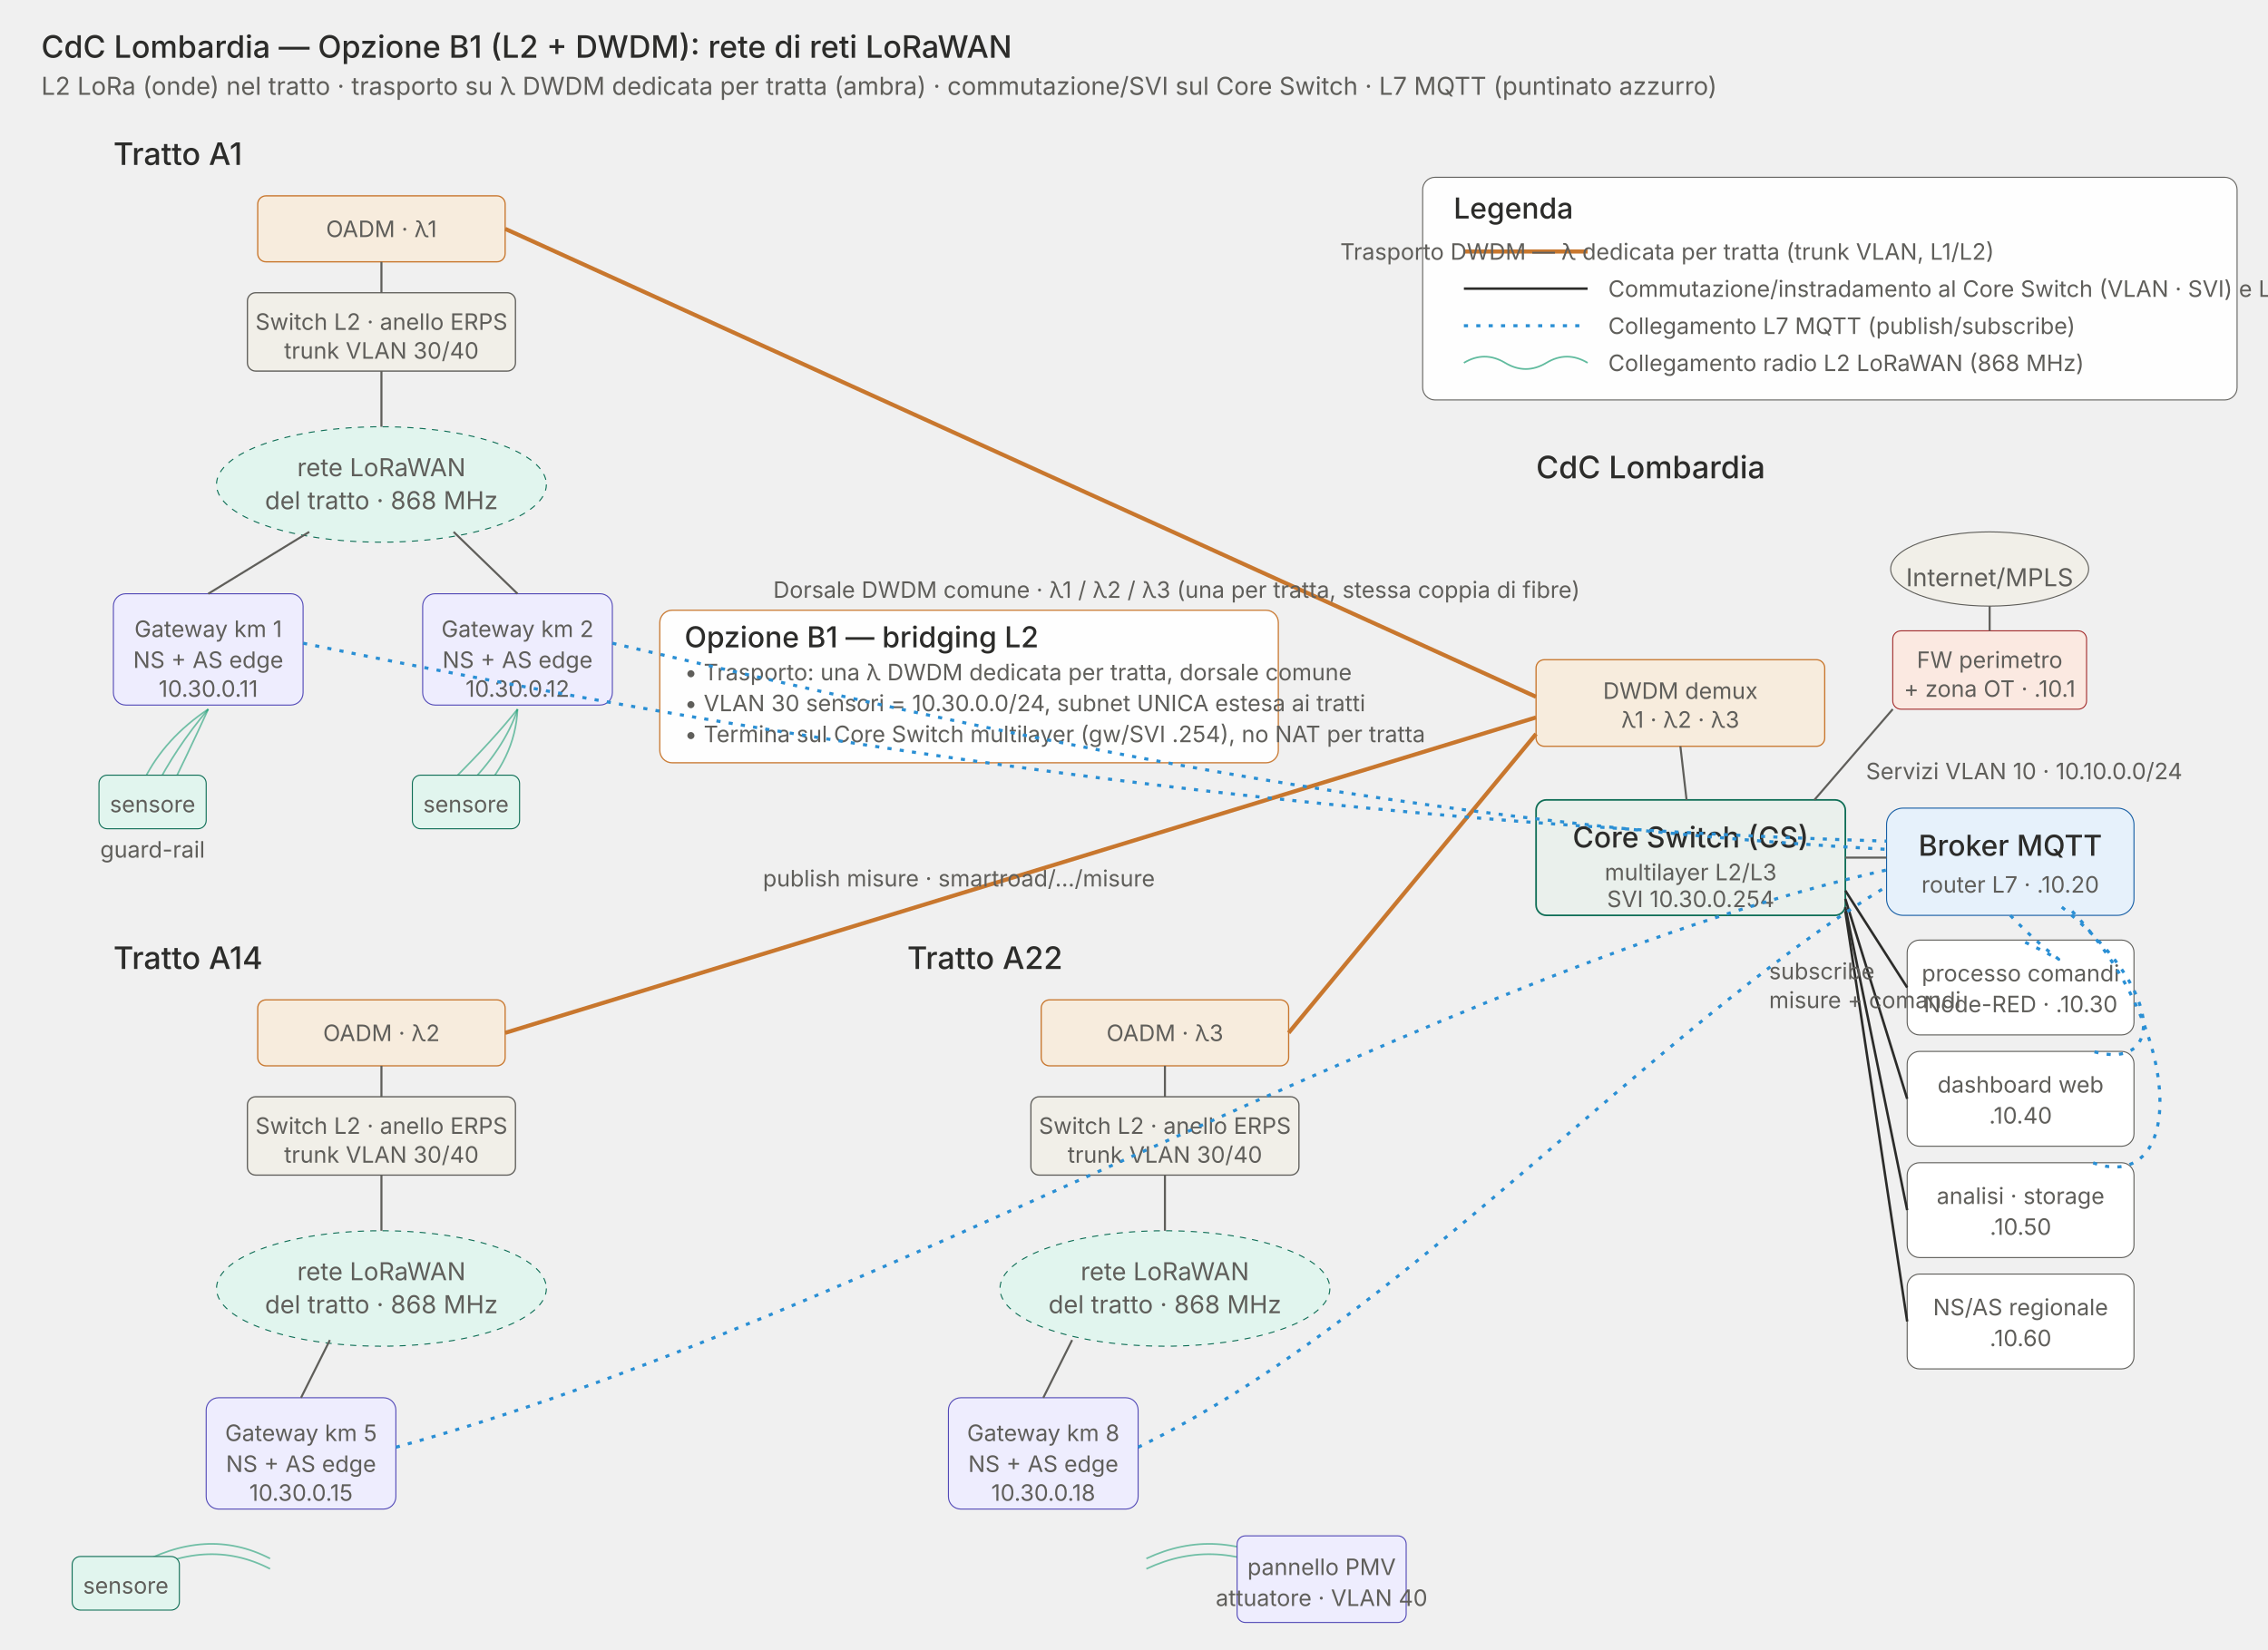
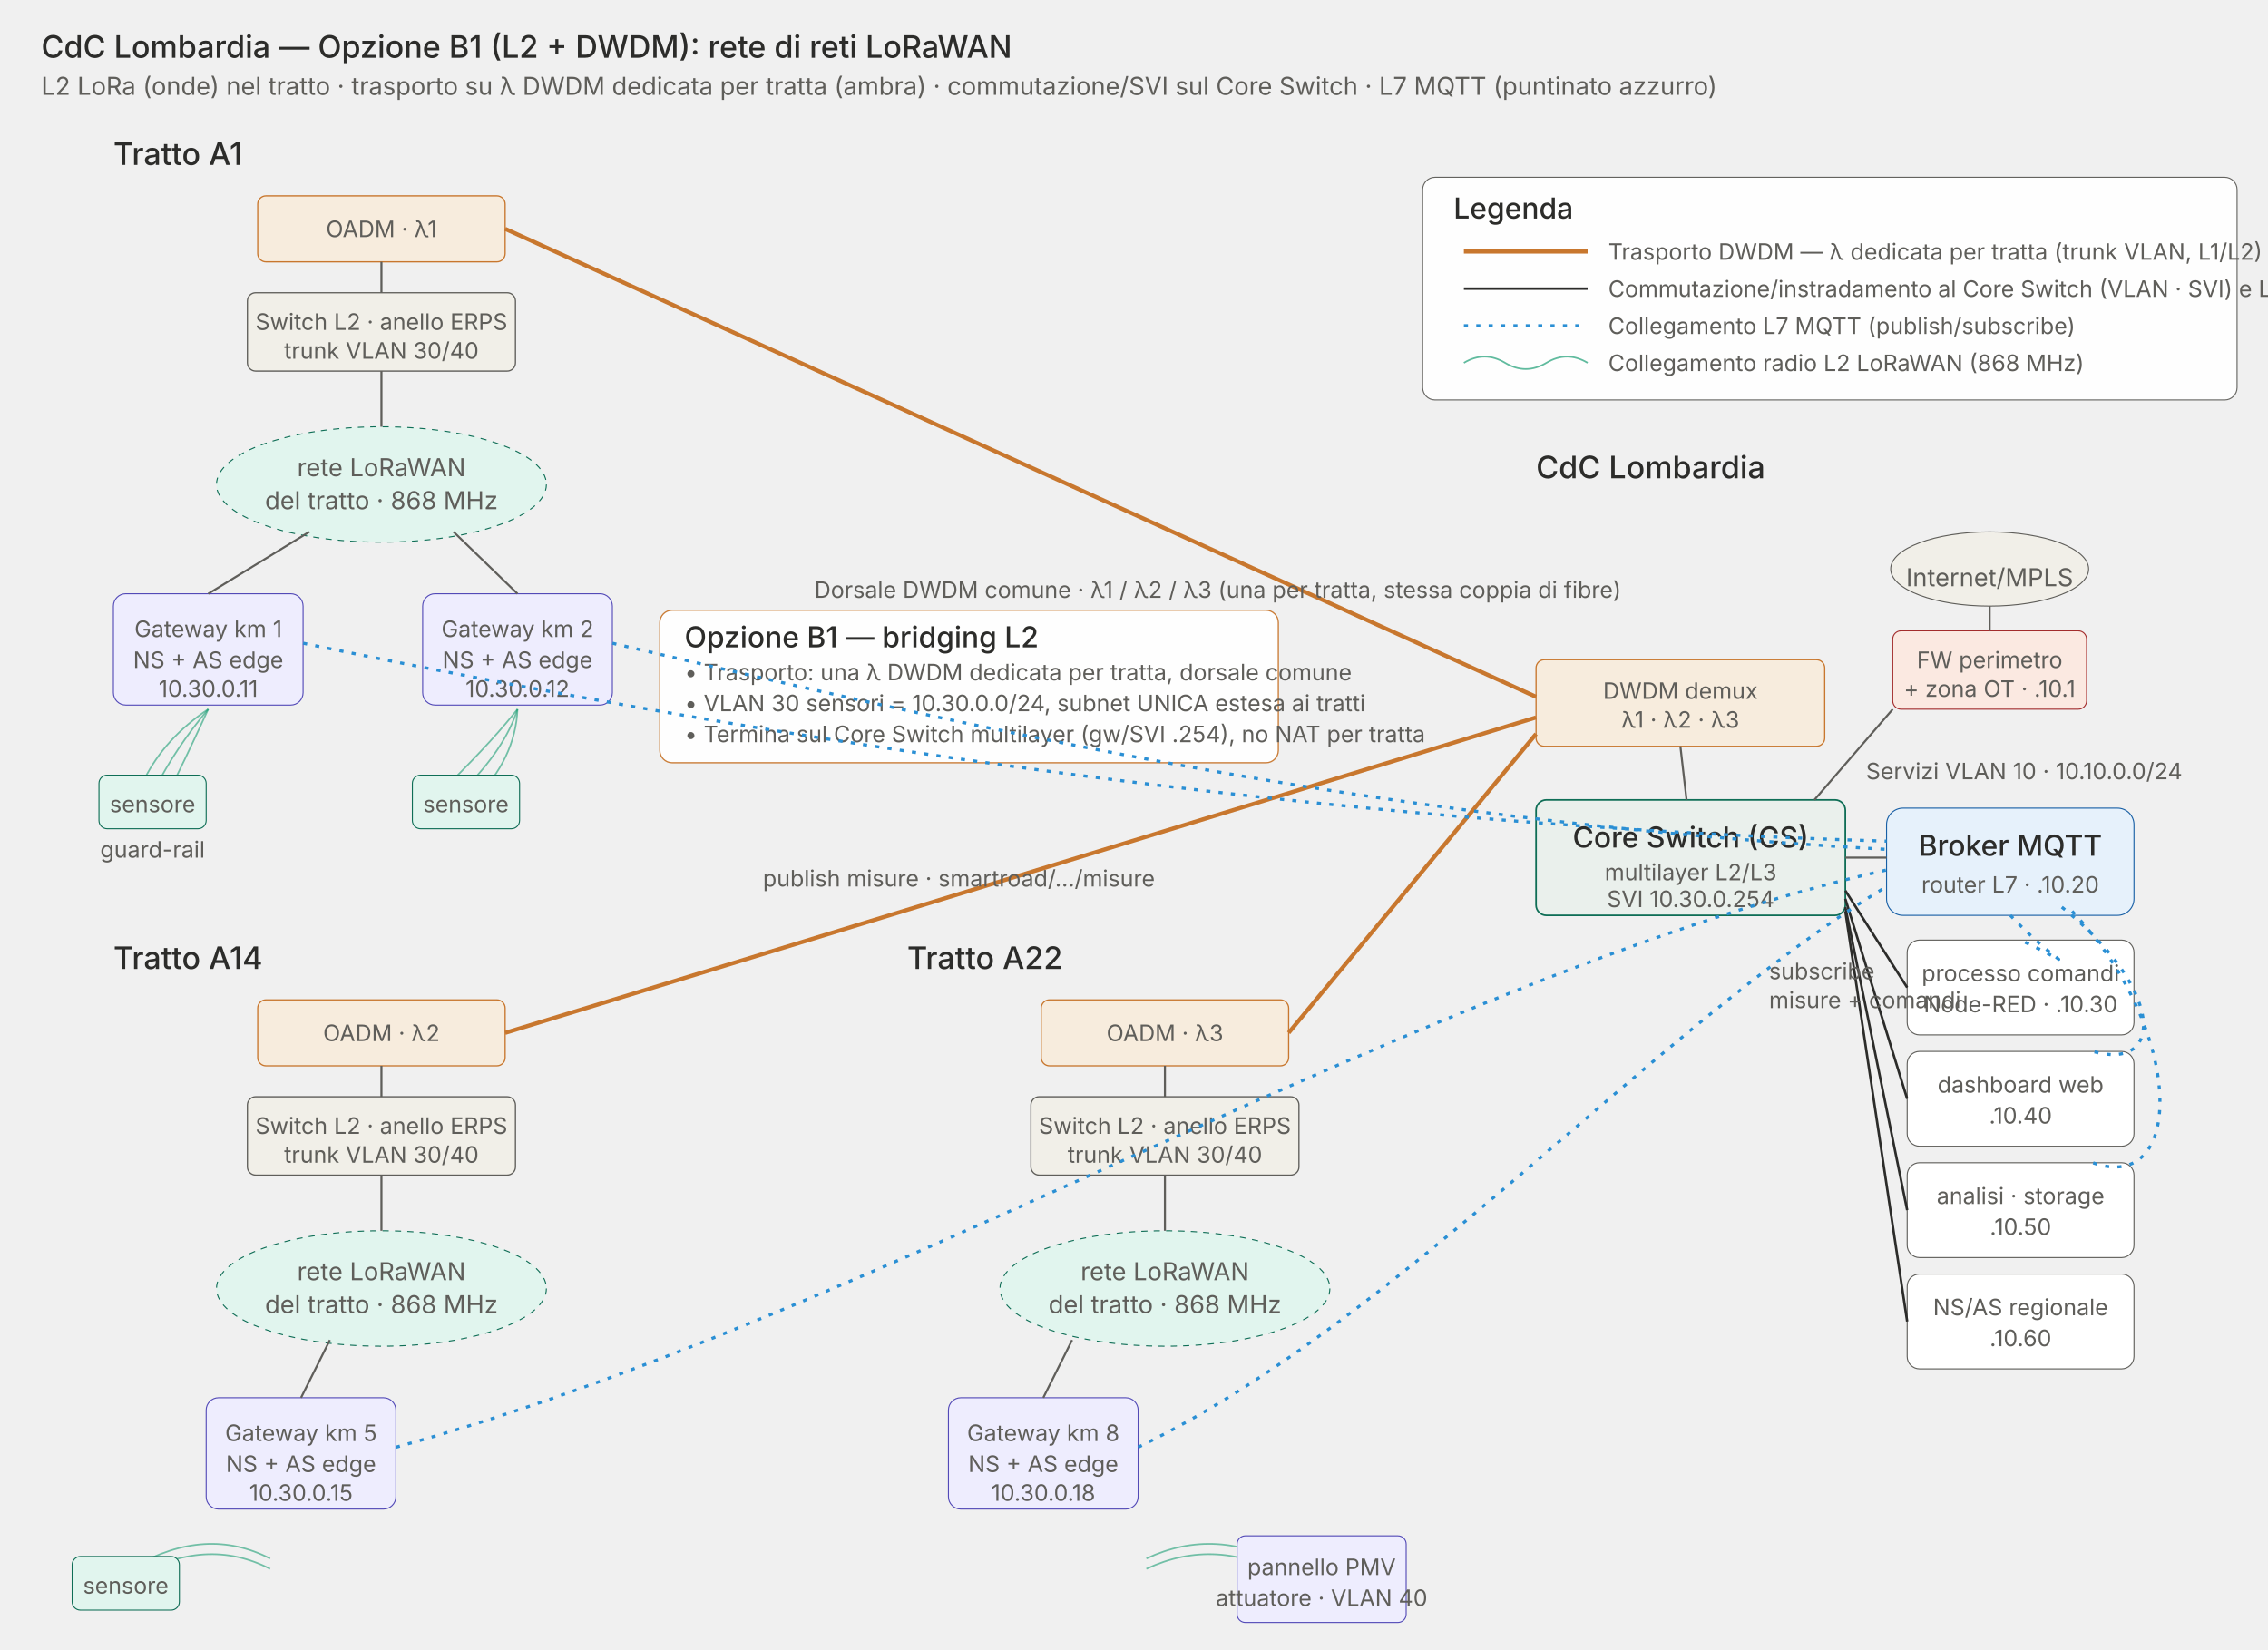
<svg xmlns="http://www.w3.org/2000/svg" width="100%" viewBox="0 0 1100 800" role="img" font-family="system-ui, -apple-system, 'Segoe UI', sans-serif">
  <defs>
    <style>
.t  { font-size: 14px; fill: #2C2C2A; }
.ts { font-size: 12px; fill: #5F5E5A; }
.th { font-size: 14px; font-weight: 500; fill: #2C2C2A; }
.tt { font-size: 11px; fill: #5F5E5A; }
.area-title { font-size: 15px; font-weight: 500; fill: #2C2C2A; }
</style>
  </defs>
  <text class="area-title" x="20" y="28">CdC Lombardia — Opzione B1 (L2 + DWDM): rete di reti LoRaWAN</text>
  <text class="ts" x="20" y="46">L2 LoRa (onde) nel tratto · trasporto su λ DWDM dedicata per tratta (ambra) · commutazione/SVI sul Core Switch · L7 MQTT (puntinato azzurro)</text>
  <rect x="690" y="86" width="395" height="108" rx="6" fill="#FFFFFF" stroke="#5F5E5A" stroke-width="0.5" opacity="0.96" />
  <text class="th" x="705" y="106">Legenda</text>
  <line x1="710" y1="122" x2="770" y2="122" stroke="#C8772E" stroke-width="2" />
-   <text class="tt" x="650" y="126">Trasporto DWDM — λ dedicata per tratta (trunk VLAN, L1/L2)</text>
+   <text class="tt" x="780" y="126">Trasporto DWDM — λ dedicata per tratta (trunk VLAN, L1/L2)</text>
  <line x1="710" y1="140" x2="770" y2="140" stroke="#2C2C2A" stroke-width="1.2" />
  <text class="tt" x="780" y="144">Commutazione/instradamento al Core Switch (VLAN · SVI) e LAN</text>
  <line x1="710" y1="158" x2="770" y2="158" stroke="#2A8FD4" stroke-width="1.5" stroke-dasharray="2 4" />
  <text class="tt" x="780" y="162">Collegamento L7 MQTT (publish/subscribe)</text>
  <path d="M 710 176 Q 720 170 730 176 Q 740 182 750 176 Q 760 170 770 176" stroke="#1D9E75" stroke-width="0.8" fill="none" opacity="0.7" />
  <text class="tt" x="780" y="180">Collegamento radio L2 LoRaWAN (868 MHz)</text>
  <rect x="320" y="296" width="300" height="74" rx="6" fill="#FFFFFF" stroke="#C8772E" stroke-width="0.6" opacity="0.95" />
  <text class="th" x="332" y="314" fill="#9A5A1E">Opzione B1 — bridging L2</text>
  <text class="tt" x="332" y="330">• Trasporto: una λ DWDM dedicata per tratta, dorsale comune</text>
  <text class="tt" x="332" y="345">• VLAN 30 sensori = 10.30.0.0/24, subnet UNICA estesa ai tratti</text>
  <text class="tt" x="332" y="360">• Termina sul Core Switch multilayer (gw/SVI .254), no NAT per tratta</text>
  <text class="area-title" x="55" y="80">Tratto A1</text>
  <rect x="125" y="95" width="120" height="32" rx="4" fill="#F7ECDD" stroke="#C8772E" stroke-width="0.6" />
  <text class="tt" x="185" y="111" text-anchor="middle" dominant-baseline="central" fill="#9A5A1E">OADM · λ1</text>
  <rect x="120" y="142" width="130" height="38" rx="4" fill="#F1EFE8" stroke="#5F5E5A" stroke-width="0.6" />
  <text class="tt" x="185" y="156" text-anchor="middle" dominant-baseline="central">Switch L2 · anello ERPS</text>
  <text class="tt" x="185" y="170" text-anchor="middle" dominant-baseline="central" fill="#5F5E5A">trunk VLAN 30/40</text>
  <line x1="185" y1="127" x2="185" y2="142" stroke="#5F5E5A" stroke-width="1" />
  <ellipse cx="185" cy="235" rx="80" ry="28" fill="#E1F5EE" stroke="#0F6E56" stroke-width="0.5" stroke-dasharray="3 3" />
  <text class="ts" x="185" y="231" text-anchor="middle" fill="#0F6E56">rete LoRaWAN</text>
  <text class="ts" x="185" y="247" text-anchor="middle" fill="#0F6E56">del tratto · 868 MHz</text>
  <line x1="185" y1="180" x2="185" y2="207" stroke="#5F5E5A" stroke-width="1" />
  <rect x="55" y="288" width="92" height="54" rx="6" fill="#EEEDFE" stroke="#534AB7" stroke-width="0.5" />
  <text class="tt" x="101" y="305" text-anchor="middle" dominant-baseline="central" fill="#3C3489">Gateway km 1</text>
  <text class="tt" x="101" y="320" text-anchor="middle" dominant-baseline="central" fill="#534AB7">NS + AS edge</text>
  <text class="tt" x="101" y="334" text-anchor="middle" dominant-baseline="central" fill="#534AB7">10.30.0.11</text>
  <line x1="101" y1="288" x2="150" y2="258" stroke="#5F5E5A" stroke-width="1" />
  <rect x="205" y="288" width="92" height="54" rx="6" fill="#EEEDFE" stroke="#534AB7" stroke-width="0.5" />
  <text class="tt" x="251" y="305" text-anchor="middle" dominant-baseline="central" fill="#3C3489">Gateway km 2</text>
  <text class="tt" x="251" y="320" text-anchor="middle" dominant-baseline="central" fill="#534AB7">NS + AS edge</text>
  <text class="tt" x="251" y="334" text-anchor="middle" dominant-baseline="central" fill="#534AB7">10.30.0.12</text>
  <line x1="251" y1="288" x2="220" y2="258" stroke="#5F5E5A" stroke-width="1" />
  <path d="M 70 378 Q 80 358 101 344" stroke="#1D9E75" stroke-width="0.8" fill="none" opacity="0.6" />
  <path d="M 75 383 Q 85 363 101 344" stroke="#1D9E75" stroke-width="0.8" fill="none" opacity="0.6" />
  <path d="M 80 388 Q 90 368 101 344" stroke="#1D9E75" stroke-width="0.8" fill="none" opacity="0.6" />
  <rect x="48" y="376" width="52" height="26" rx="4" fill="#E1F5EE" stroke="#0F6E56" stroke-width="0.5" />
  <text class="tt" x="74" y="390" text-anchor="middle" dominant-baseline="central" fill="#0F6E56">sensore</text>
  <text class="tt" x="74" y="416" text-anchor="middle" fill="#5F5E5A">guard-rail</text>
  <path d="M 220 378 Q 240 358 251 344" stroke="#1D9E75" stroke-width="0.8" fill="none" opacity="0.6" />
  <path d="M 225 383 Q 245 363 251 344" stroke="#1D9E75" stroke-width="0.8" fill="none" opacity="0.6" />
  <path d="M 230 388 Q 250 368 251 344" stroke="#1D9E75" stroke-width="0.8" fill="none" opacity="0.6" />
  <rect x="200" y="376" width="52" height="26" rx="4" fill="#E1F5EE" stroke="#0F6E56" stroke-width="0.5" />
  <text class="tt" x="226" y="390" text-anchor="middle" dominant-baseline="central" fill="#0F6E56">sensore</text>
  <text class="area-title" x="55" y="470">Tratto A14</text>
  <rect x="125" y="485" width="120" height="32" rx="4" fill="#F7ECDD" stroke="#C8772E" stroke-width="0.6" />
  <text class="tt" x="185" y="501" text-anchor="middle" dominant-baseline="central" fill="#9A5A1E">OADM · λ2</text>
  <rect x="120" y="532" width="130" height="38" rx="4" fill="#F1EFE8" stroke="#5F5E5A" stroke-width="0.6" />
  <text class="tt" x="185" y="546" text-anchor="middle" dominant-baseline="central">Switch L2 · anello ERPS</text>
  <text class="tt" x="185" y="560" text-anchor="middle" dominant-baseline="central" fill="#5F5E5A">trunk VLAN 30/40</text>
  <line x1="185" y1="517" x2="185" y2="532" stroke="#5F5E5A" stroke-width="1" />
  <ellipse cx="185" cy="625" rx="80" ry="28" fill="#E1F5EE" stroke="#0F6E56" stroke-width="0.5" stroke-dasharray="3 3" />
  <text class="ts" x="185" y="621" text-anchor="middle" fill="#0F6E56">rete LoRaWAN</text>
  <text class="ts" x="185" y="637" text-anchor="middle" fill="#0F6E56">del tratto · 868 MHz</text>
  <line x1="185" y1="570" x2="185" y2="597" stroke="#5F5E5A" stroke-width="1" />
  <rect x="100" y="678" width="92" height="54" rx="6" fill="#EEEDFE" stroke="#534AB7" stroke-width="0.5" />
  <text class="tt" x="146" y="695" text-anchor="middle" dominant-baseline="central" fill="#3C3489">Gateway km 5</text>
  <text class="tt" x="146" y="710" text-anchor="middle" dominant-baseline="central" fill="#534AB7">NS + AS edge</text>
  <text class="tt" x="146" y="724" text-anchor="middle" dominant-baseline="central" fill="#534AB7">10.30.0.15</text>
  <line x1="146" y1="678" x2="160" y2="650" stroke="#5F5E5A" stroke-width="1" />
  <path d="M 65 760 Q 100 740 131 756" stroke="#1D9E75" stroke-width="0.8" fill="none" opacity="0.6" />
  <path d="M 65 765 Q 100 745 131 761" stroke="#1D9E75" stroke-width="0.8" fill="none" opacity="0.6" />
  <rect x="35" y="755" width="52" height="26" rx="4" fill="#E1F5EE" stroke="#0F6E56" stroke-width="0.5" />
  <text class="tt" x="61" y="769" text-anchor="middle" dominant-baseline="central" fill="#0F6E56">sensore</text>
  <text class="area-title" x="440" y="470">Tratto A22</text>
  <rect x="505" y="485" width="120" height="32" rx="4" fill="#F7ECDD" stroke="#C8772E" stroke-width="0.6" />
  <text class="tt" x="565" y="501" text-anchor="middle" dominant-baseline="central" fill="#9A5A1E">OADM · λ3</text>
  <rect x="500" y="532" width="130" height="38" rx="4" fill="#F1EFE8" stroke="#5F5E5A" stroke-width="0.6" />
  <text class="tt" x="565" y="546" text-anchor="middle" dominant-baseline="central">Switch L2 · anello ERPS</text>
  <text class="tt" x="565" y="560" text-anchor="middle" dominant-baseline="central" fill="#5F5E5A">trunk VLAN 30/40</text>
  <line x1="565" y1="517" x2="565" y2="532" stroke="#5F5E5A" stroke-width="1" />
  <ellipse cx="565" cy="625" rx="80" ry="28" fill="#E1F5EE" stroke="#0F6E56" stroke-width="0.5" stroke-dasharray="3 3" />
  <text class="ts" x="565" y="621" text-anchor="middle" fill="#0F6E56">rete LoRaWAN</text>
  <text class="ts" x="565" y="637" text-anchor="middle" fill="#0F6E56">del tratto · 868 MHz</text>
  <line x1="565" y1="570" x2="565" y2="597" stroke="#5F5E5A" stroke-width="1" />
  <rect x="460" y="678" width="92" height="54" rx="6" fill="#EEEDFE" stroke="#534AB7" stroke-width="0.5" />
  <text class="tt" x="506" y="695" text-anchor="middle" dominant-baseline="central" fill="#3C3489">Gateway km 8</text>
  <text class="tt" x="506" y="710" text-anchor="middle" dominant-baseline="central" fill="#534AB7">NS + AS edge</text>
  <text class="tt" x="506" y="724" text-anchor="middle" dominant-baseline="central" fill="#534AB7">10.30.0.18</text>
  <line x1="506" y1="678" x2="520" y2="650" stroke="#5F5E5A" stroke-width="1" />
  <path d="M 625 760 Q 590 740 556 756" stroke="#1D9E75" stroke-width="0.8" fill="none" opacity="0.6" />
  <path d="M 625 765 Q 590 745 556 761" stroke="#1D9E75" stroke-width="0.8" fill="none" opacity="0.6" />
  <rect x="600" y="745" width="82" height="42" rx="4" fill="#EEEDFE" stroke="#534AB7" stroke-width="0.5" />
  <text class="tt" x="641" y="760" text-anchor="middle" dominant-baseline="central" fill="#3C3489">pannello PMV</text>
  <text class="tt" x="641" y="775" text-anchor="middle" dominant-baseline="central" fill="#534AB7">attuatore · VLAN 40</text>
  <text class="area-title" x="745" y="232">CdC Lombardia</text>
  <ellipse cx="965" cy="276" rx="48" ry="18" fill="#F1EFE8" stroke="#5F5E5A" stroke-width="0.5" />
  <text class="ts" x="965" y="280" text-anchor="middle" dominant-baseline="central">Internet/MPLS</text>
  <rect x="918" y="306" width="94" height="38" rx="4" fill="#FBE9E1" stroke="#A32D2D" stroke-width="0.5" />
  <text class="tt" x="965" y="320" text-anchor="middle" dominant-baseline="central" fill="#A32D2D">FW perimetro</text>
  <text class="tt" x="965" y="334" text-anchor="middle" dominant-baseline="central" fill="#A32D2D">+ zona OT · .10.1</text>
  <line x1="965" y1="294" x2="965" y2="306" stroke="#5F5E5A" stroke-width="1" />
  <rect x="745" y="320" width="140" height="42" rx="4" fill="#F7ECDD" stroke="#C8772E" stroke-width="0.6" />
  <text class="tt" x="815" y="335" text-anchor="middle" dominant-baseline="central" fill="#9A5A1E">DWDM demux</text>
  <text class="tt" x="815" y="349" text-anchor="middle" dominant-baseline="central" fill="#9A5A1E">λ1 · λ2 · λ3</text>
  <rect x="745" y="388" width="150" height="56" rx="5" fill="#EAF0EC" stroke="#0F6E56" stroke-width="0.8" />
  <text class="th" x="820" y="406" text-anchor="middle" dominant-baseline="central" fill="#0C5A45">Core Switch (CS)</text>
  <text class="tt" x="820" y="423" text-anchor="middle" dominant-baseline="central" fill="#0F6E56">multilayer L2/L3</text>
  <text class="tt" x="820" y="436" text-anchor="middle" dominant-baseline="central" fill="#0F6E56">SVI 10.30.0.254</text>
  <line x1="815" y1="362" x2="818" y2="388" stroke="#5F5E5A" stroke-width="1" />
  <line x1="918" y1="344" x2="880" y2="388" stroke="#5F5E5A" stroke-width="1" />
  <text class="tt" x="905" y="378" fill="#5F5E5A">Servizi VLAN 10 · 10.10.0.0/24</text>
  <rect x="915" y="392" width="120" height="52" rx="8" fill="#E6F1FB" stroke="#185FA5" stroke-width="0.5" />
  <text class="th" x="975" y="410" text-anchor="middle" dominant-baseline="central" fill="#0C447C">Broker MQTT</text>
  <text class="tt" x="975" y="429" text-anchor="middle" dominant-baseline="central" fill="#185FA5">router L7 · .10.20</text>
  <line x1="895" y1="416" x2="915" y2="416" stroke="#5F5E5A" stroke-width="1" />
  <rect x="925" y="456" width="110" height="46" rx="6" fill="#FFFFFF" stroke="#5F5E5A" stroke-width="0.5" />
  <text class="tt" x="980" y="472" text-anchor="middle" dominant-baseline="central">processo comandi</text>
  <text class="tt" x="980" y="487" text-anchor="middle" dominant-baseline="central" fill="#5F5E5A">Node-RED · .10.30</text>
  <rect x="925" y="510" width="110" height="46" rx="6" fill="#FFFFFF" stroke="#5F5E5A" stroke-width="0.5" />
  <text class="tt" x="980" y="526" text-anchor="middle" dominant-baseline="central">dashboard web</text>
  <text class="tt" x="980" y="541" text-anchor="middle" dominant-baseline="central" fill="#5F5E5A">.10.40</text>
  <rect x="925" y="564" width="110" height="46" rx="6" fill="#FFFFFF" stroke="#5F5E5A" stroke-width="0.5" />
  <text class="tt" x="980" y="580" text-anchor="middle" dominant-baseline="central">analisi · storage</text>
  <text class="tt" x="980" y="595" text-anchor="middle" dominant-baseline="central" fill="#5F5E5A">.10.50</text>
  <rect x="925" y="618" width="110" height="46" rx="6" fill="#FFFFFF" stroke="#5F5E5A" stroke-width="0.5" />
  <text class="tt" x="980" y="634" text-anchor="middle" dominant-baseline="central">NS/AS regionale</text>
  <text class="tt" x="980" y="649" text-anchor="middle" dominant-baseline="central" fill="#5F5E5A">.10.60</text>
  <line x1="895" y1="432" x2="925" y2="479" stroke="#2C2C2A" stroke-width="1.2" />
  <line x1="895" y1="436" x2="925" y2="533" stroke="#2C2C2A" stroke-width="1.2" />
  <line x1="895" y1="440" x2="925" y2="587" stroke="#2C2C2A" stroke-width="1.2" />
  <line x1="895" y1="442" x2="925" y2="641" stroke="#2C2C2A" stroke-width="1.2" />
  <line x1="245" y1="111" x2="745" y2="338" stroke="#C8772E" stroke-width="2" />
  <line x1="245" y1="501" x2="745" y2="348" stroke="#C8772E" stroke-width="2" />
  <line x1="625" y1="501" x2="745" y2="356" stroke="#C8772E" stroke-width="2" />
-   <text class="tt" x="375" y="290" fill="#9A5A1E">Dorsale DWDM comune · λ1 / λ2 / λ3 (una per tratta, stessa coppia di fibre)</text>
+   <text class="tt" x="395" y="290" fill="#9A5A1E">Dorsale DWDM comune · λ1 / λ2 / λ3 (una per tratta, stessa coppia di fibre)</text>
  <path d="M 147 312 C 380 360, 640 400, 915 408" stroke="#2A8FD4" stroke-width="1.5" fill="none" stroke-dasharray="2 4" />
  <path d="M 297 312 C 460 350, 660 398, 915 412" stroke="#2A8FD4" stroke-width="1.5" fill="none" stroke-dasharray="2 4" />
  <path d="M 192 702 C 420 640, 700 470, 915 422" stroke="#2A8FD4" stroke-width="1.5" fill="none" stroke-dasharray="2 4" />
  <path d="M 552 702 C 680 640, 800 500, 915 430" stroke="#2A8FD4" stroke-width="1.5" fill="none" stroke-dasharray="2 4" />
  <path d="M 975 444 C 1000 470, 1010 470, 980 456" stroke="#2A8FD4" stroke-width="1.5" fill="none" stroke-dasharray="2 4" />
  <path d="M 1000 440 C 1050 480, 1050 520, 1015 510" stroke="#2A8FD4" stroke-width="1.5" fill="none" stroke-dasharray="2 4" />
  <path d="M 1005 442 C 1060 500, 1060 580, 1015 564" stroke="#2A8FD4" stroke-width="1.5" fill="none" stroke-dasharray="2 4" />
  <text class="tt" x="370" y="430" fill="#2A8FD4">publish misure · smartroad/.../misure</text>
  <text class="tt" x="858" y="475" fill="#2A8FD4">subscribe</text>
  <text class="tt" x="858" y="489" fill="#2A8FD4">misure + comandi</text>
</svg>
